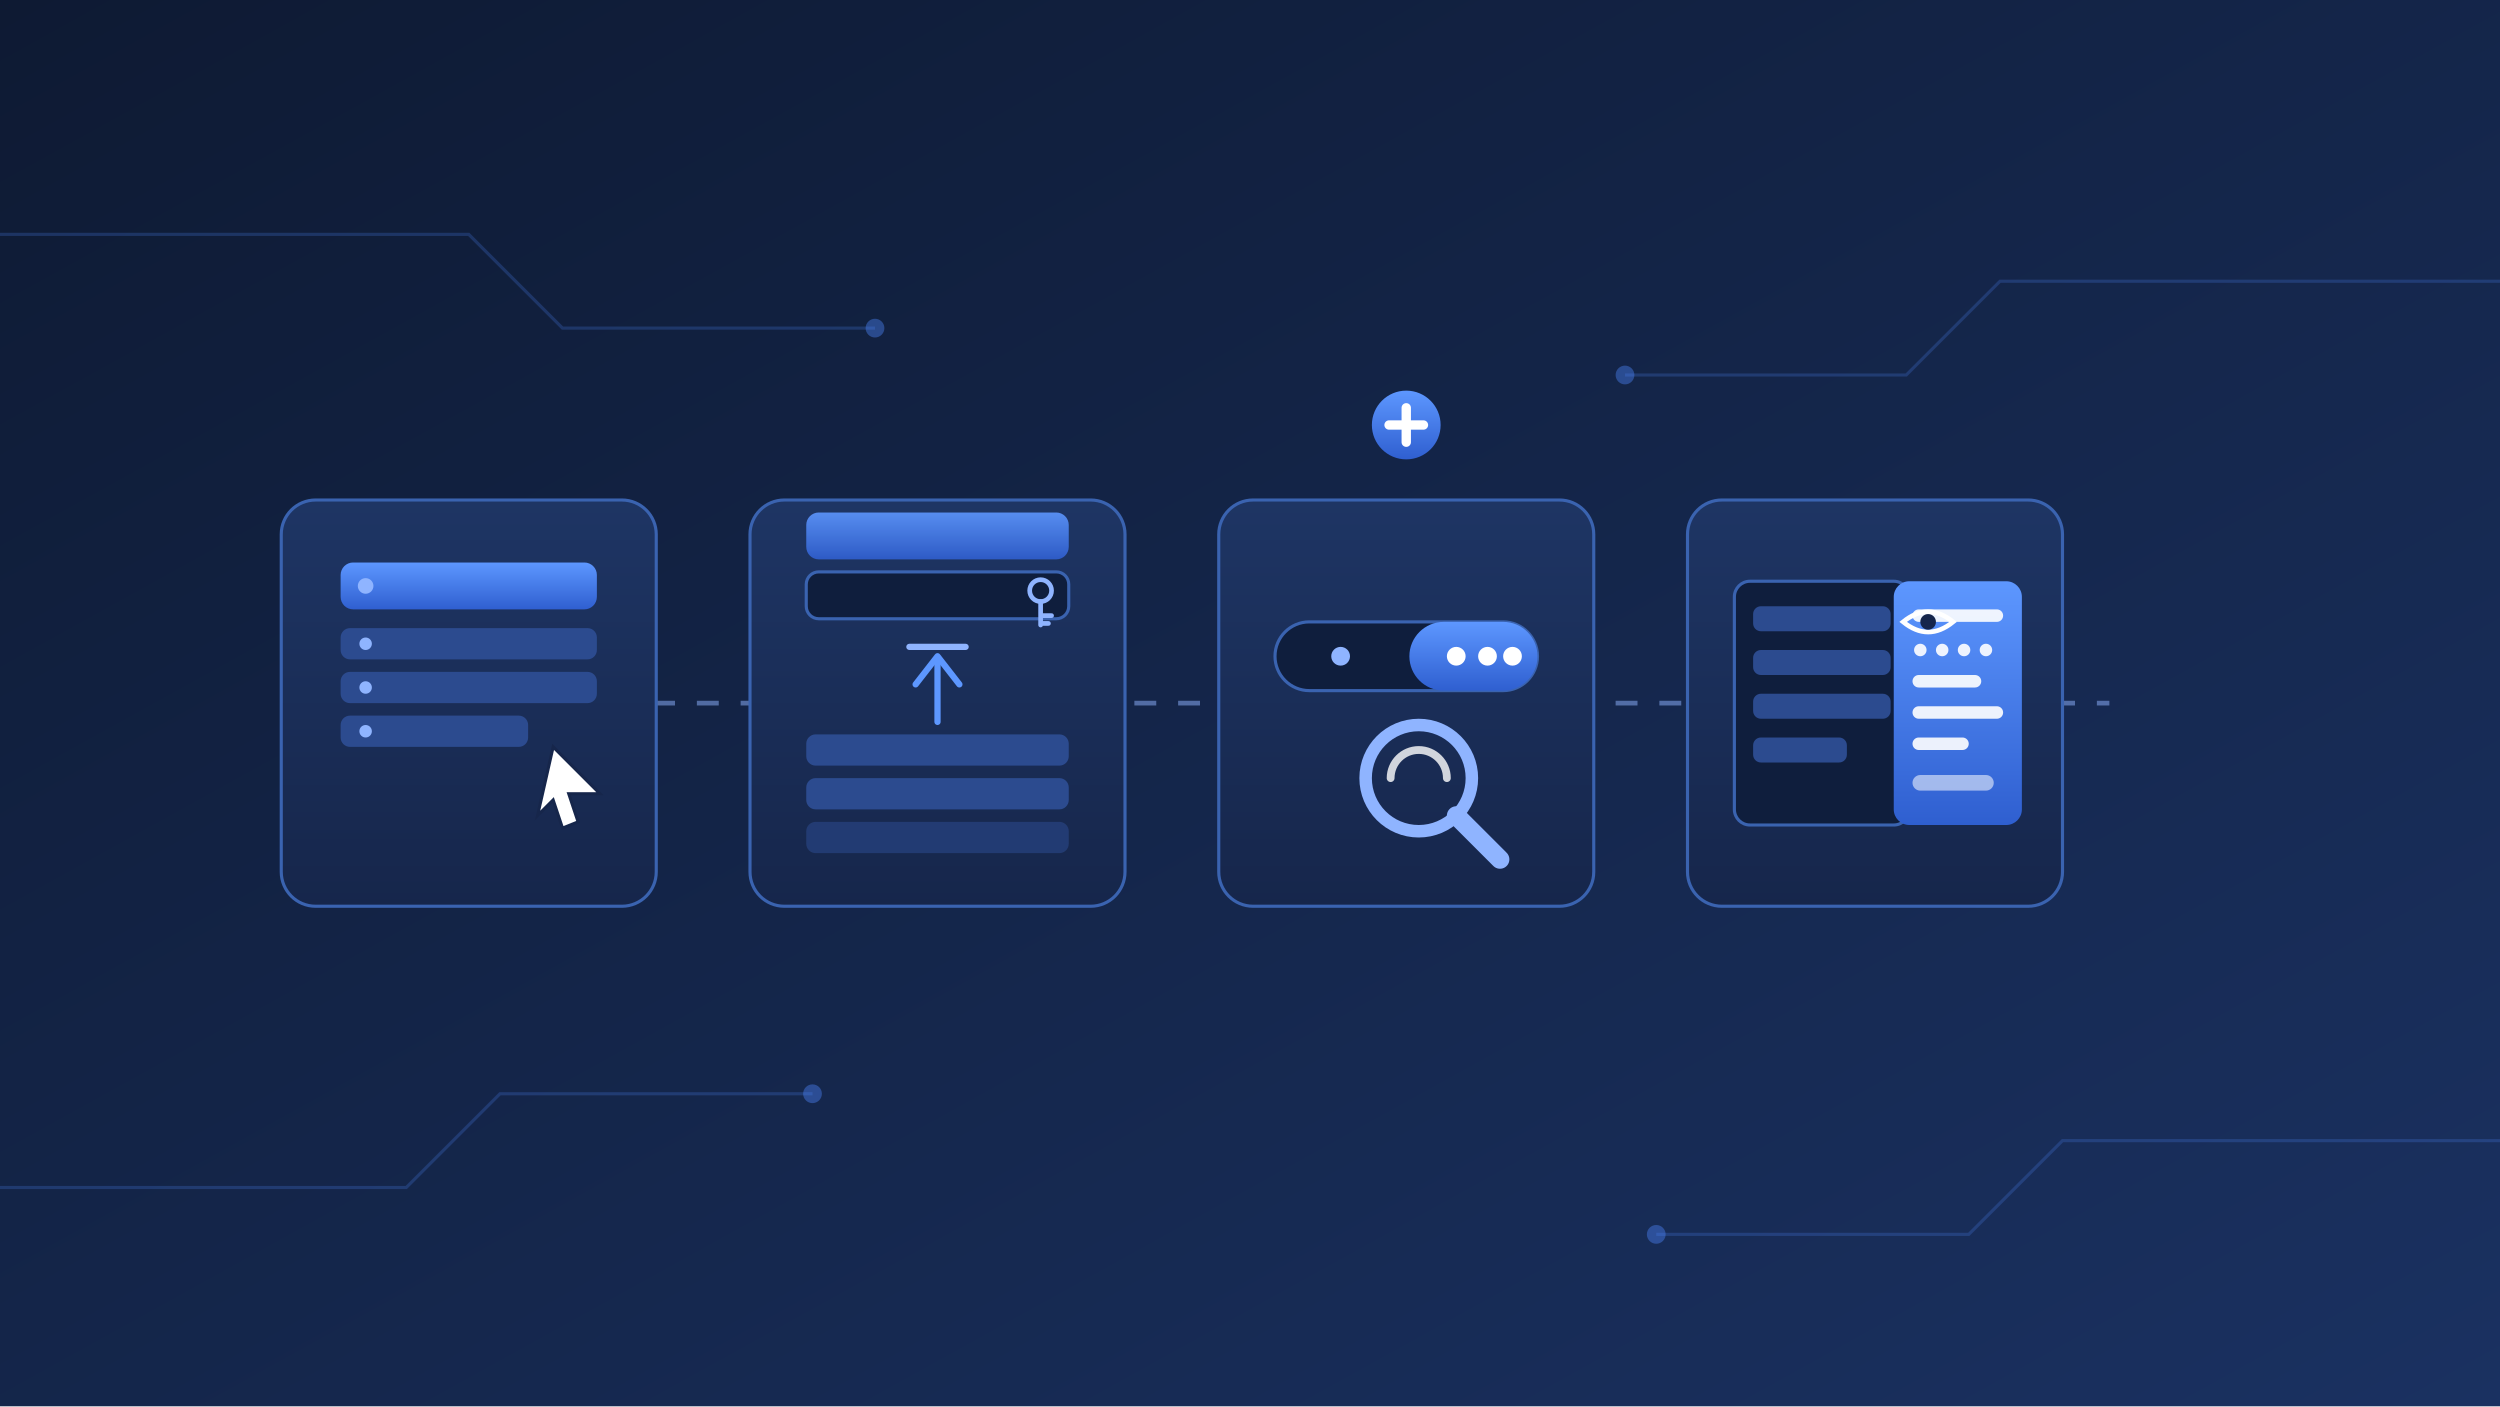
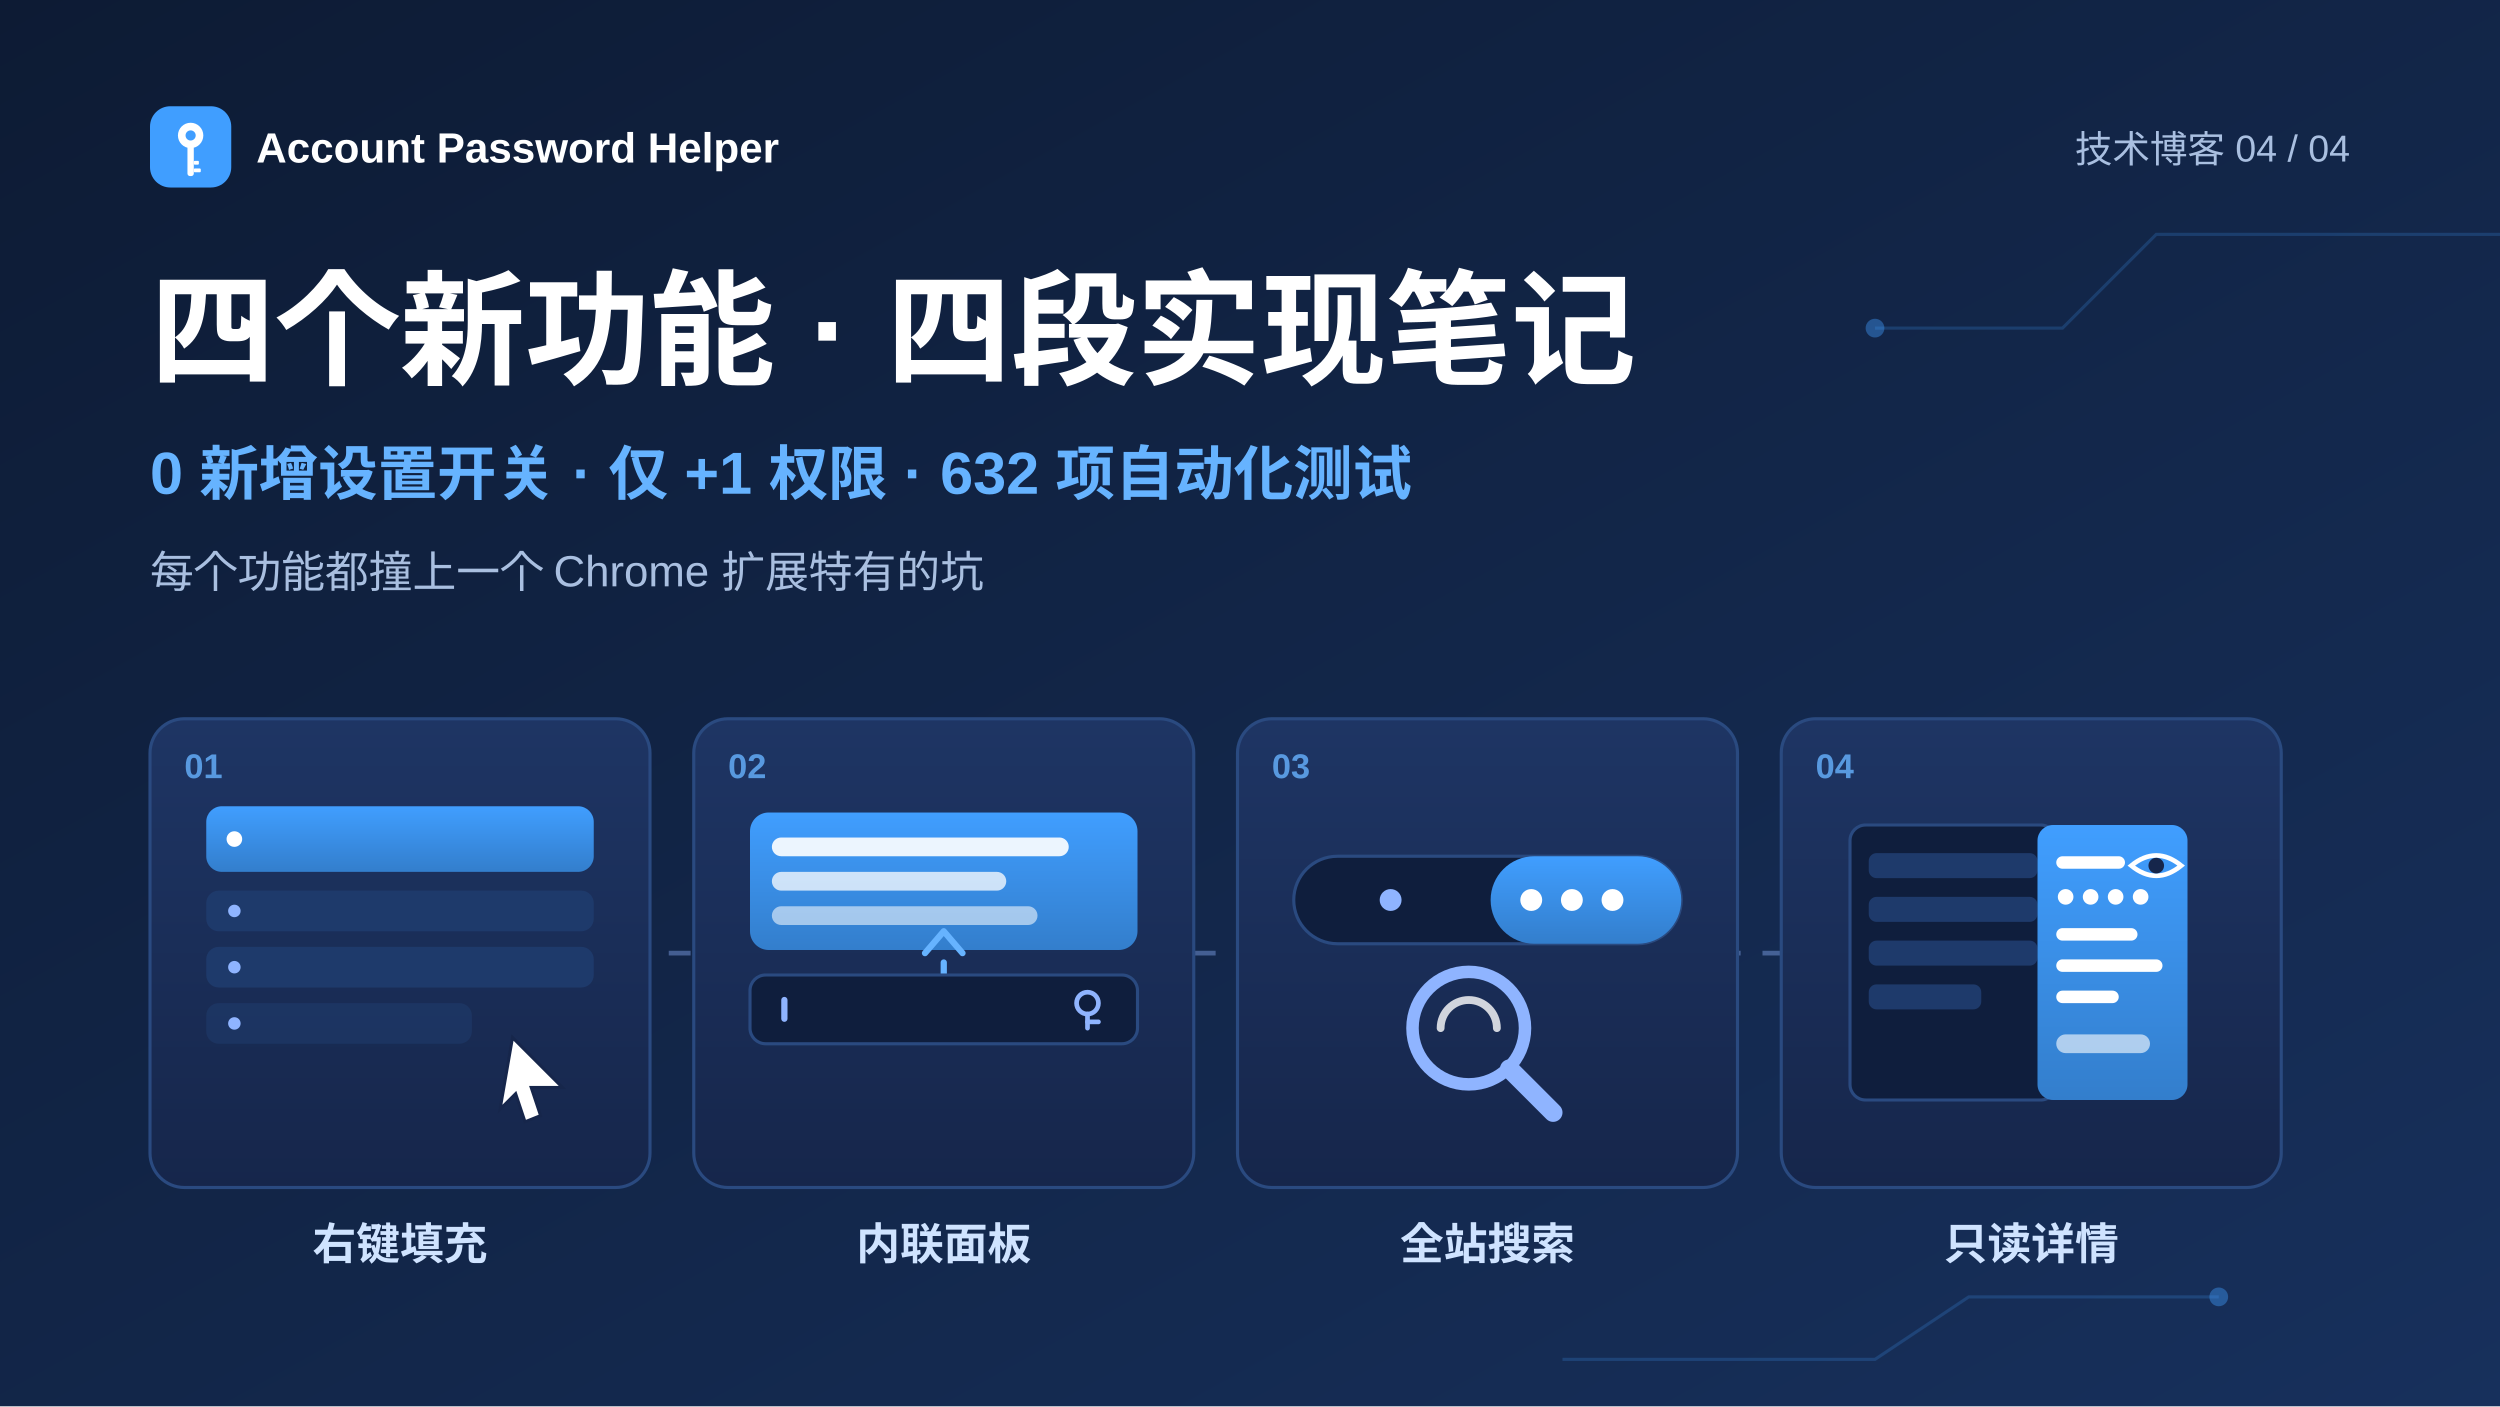
- <svg xmlns="http://www.w3.org/2000/svg" width="1600" height="900" viewBox="0 0 1600 900">
+ <svg xmlns="http://www.w3.org/2000/svg" width="1600" height="900" viewBox="0 0 1600 900" font-family="'PingFang SC','Hiragino Sans GB','Microsoft YaHei','Helvetica Neue',Arial,sans-serif">
  <defs>
    <linearGradient id="bg" x1="0" y1="0" x2="1" y2="1">
-       <stop offset="0" stop-color="#0E1A33" />
-       <stop offset="1" stop-color="#1A3161" />
+       <stop offset="0" stop-color="#0D1B34" />
+       <stop offset="1" stop-color="#17305C" />
    </linearGradient>
    <linearGradient id="card" x1="0" y1="0" x2="0" y2="1">
      <stop offset="0" stop-color="#1E3564" />
      <stop offset="1" stop-color="#16264B" />
    </linearGradient>
-     <linearGradient id="accent" x1="0" y1="0" x2="0" y2="1">
-       <stop offset="0" stop-color="#5D97FF" />
-       <stop offset="1" stop-color="#2F5FD0" />
+     <linearGradient id="primary" x1="0" y1="0" x2="0" y2="1">
+       <stop offset="0" stop-color="#409EFF" />
+       <stop offset="1" stop-color="#337ECC" />
    </linearGradient>
  </defs>
  <rect width="1600" height="900" fill="url(#bg)" />
-   <g stroke="#4E88FF" stroke-width="2" fill="none" opacity="0.22">
-     <path d="M0 150 H300 L360 210 H560" />
-     <path d="M1600 180 H1280 L1220 240 H1040" />
-     <path d="M0 760 H260 L320 700 H520" />
-     <path d="M1600 730 H1320 L1260 790 H1060" />
+   <g stroke="#409EFF" stroke-width="2" fill="none" opacity="0.2">
+     <path d="M1600 150 H1380 L1320 210 H1200" />
+     <path d="M1000 870 H1200 L1260 830 H1420" />
  </g>
-   <g fill="#4E88FF" opacity="0.4">
-     <circle cx="560" cy="210" r="6" />
-     <circle cx="1040" cy="240" r="6" />
-     <circle cx="520" cy="700" r="6" />
-     <circle cx="1060" cy="790" r="6" />
+   <g fill="#409EFF" opacity="0.4">
+     <circle cx="1200" cy="210" r="6" />
+     <circle cx="1420" cy="830" r="6" />
  </g>
-   <g stroke="#8FB4FF" stroke-width="3" stroke-dasharray="14 14" opacity="0.5">
-     <line x1="250" y1="450" x2="1350" y2="450" />
+   <g>
+     <rect x="96" y="68" width="52" height="52" rx="13" fill="#409EFF" />
+     <g transform="translate(96,68) scale(0.40625)" fill="#FFFFFF">
+       <circle cx="64" cy="46" r="20" />
+       <circle cx="64" cy="46" r="8" fill="#409EFF" />
+       <rect x="59" y="62" width="10" height="48" rx="4" />
+       <rect x="69" y="86" width="8" height="6" rx="1.5" />
+       <rect x="69" y="98" width="11" height="6" rx="1.5" />
+     </g>
+     <text x="164" y="104" font-size="27" font-weight="600" fill="#FFFFFF">Account Password Helper</text>
+     <text x="1504" y="104" font-size="24" fill="#A9BFE0" text-anchor="end">技术博客 04 / 04</text>
  </g>
-   <g transform="translate(180,320)">
-     <rect width="240" height="260" rx="22" fill="url(#card)" stroke="#3A63B0" stroke-width="2" />
-     <g transform="translate(38,40)">
-       <rect width="164" height="30" rx="8" fill="url(#accent)" />
-       <rect y="42" width="164" height="20" rx="6" fill="#2C4B8F" />
-       <rect y="70" width="164" height="20" rx="6" fill="#2C4B8F" />
-       <rect y="98" width="120" height="20" rx="6" fill="#2C4B8F" />
-       <g fill="#8FB4FF">
-         <circle cx="16" cy="15" r="5" />
-         <circle cx="16" cy="52" r="4" />
-         <circle cx="16" cy="80" r="4" />
-         <circle cx="16" cy="108" r="4" />
-       </g>
-       <path d="M136 118 L166 148 H146 L152 166 L142 170 L136 152 L126 162 Z" fill="#FFFFFF" stroke="#16264B" stroke-width="2" />
+   <g>
+     <text x="96" y="240" font-size="80" font-weight="700" fill="#FFFFFF">四个新功能 · 四段实现笔记</text>
+     <text x="96" y="316" font-size="38" font-weight="600" fill="#66B3FF">0 新增设置开关 · 仅 +1 权限 · 632 项自动化测试</text>
+     <text x="96" y="376" font-size="28" fill="#A9BFE0">每个功能都撞上一个 Chrome 扩展特有的坑</text>
+   </g>
+   <line x1="120" y1="610" x2="1440" y2="610" stroke="#8FB4FF" stroke-width="3" stroke-dasharray="14 14" opacity="0.4" />
+   <g>
+     <rect x="96" y="460" width="320" height="300" rx="22" fill="url(#card)" stroke="#2A4A80" stroke-width="2" />
+     <rect x="444" y="460" width="320" height="300" rx="22" fill="url(#card)" stroke="#2A4A80" stroke-width="2" />
+     <rect x="792" y="460" width="320" height="300" rx="22" fill="url(#card)" stroke="#2A4A80" stroke-width="2" />
+     <rect x="1140" y="460" width="320" height="300" rx="22" fill="url(#card)" stroke="#2A4A80" stroke-width="2" />
+   </g>
+   <g font-size="22" font-weight="600" fill="#66B3FF" opacity="0.8">
+     <text x="118" y="498">01</text>
+     <text x="466" y="498">02</text>
+     <text x="814" y="498">03</text>
+     <text x="1162" y="498">04</text>
+   </g>
+   <g transform="translate(132,516)">
+     <rect width="248" height="42" rx="10" fill="url(#primary)" />
+     <g fill="#1E3A6B">
+       <rect y="54" width="248" height="26" rx="8" />
+       <rect y="90" width="248" height="26" rx="8" />
+       <rect y="126" width="170" height="26" rx="8" opacity="0.6" />
+     </g>
+     <g fill="#8FB4FF">
+       <circle cx="18" cy="21" r="5" fill="#FFFFFF" />
+       <circle cx="18" cy="67" r="4" />
+       <circle cx="18" cy="103" r="4" />
+       <circle cx="18" cy="139" r="4" />
+     </g>
+     <path d="M196 148 L228 180 H208 L214 198 L204 202 L198 184 L188 194 Z" fill="#FFFFFF" stroke="#16264B" stroke-width="2" />
+   </g>
+   <g transform="translate(480,624)">
+     <rect x="0" y="-104" width="248" height="88" rx="12" fill="url(#primary)" />
+     <g fill="#FFFFFF">
+       <rect x="14" y="-88" width="190" height="12" rx="6" opacity="0.9" />
+       <rect x="14" y="-66" width="150" height="12" rx="6" opacity="0.75" />
+       <rect x="14" y="-44" width="170" height="12" rx="6" opacity="0.55" />
+     </g>
+     <g stroke="#66B3FF" stroke-width="4" fill="none" stroke-linecap="round" stroke-linejoin="round">
+       <line x1="124" y1="0" x2="124" y2="-8" />
+       <path d="M112 -14 L124 -28 L136 -14" />
+     </g>
+     <rect x="0" y="0" width="248" height="44" rx="10" fill="#0F1E3D" stroke="#2A4A80" stroke-width="2" />
+     <rect x="20" y="14" width="4" height="16" rx="2" fill="#8FB4FF" />
+     <g stroke="#8FB4FF" stroke-width="3" fill="none" stroke-linecap="round">
+       <circle cx="216" cy="18" r="7" />
+       <line x1="216" y1="25" x2="216" y2="34" />
+       <line x1="216" y1="30" x2="223" y2="30" />
    </g>
  </g>
-   <g transform="translate(480,320)">
-     <rect width="240" height="260" rx="22" fill="url(#card)" stroke="#3A63B0" stroke-width="2" />
-     <g transform="translate(36,46)">
-       <rect width="168" height="30" rx="8" fill="#0F1E3D" stroke="#3A63B0" stroke-width="2" />
-       <circle cx="150" cy="12" r="7" fill="none" stroke="#8FB4FF" stroke-width="3" />
-       <path d="M150 19 V34 M150 28 H157 M150 33 H155" stroke="#8FB4FF" stroke-width="3" stroke-linecap="round" fill="none" />
-       <rect x="0" y="-38" width="168" height="30" rx="8" fill="url(#accent)" opacity="0.9" />
-       <g fill="#8FB4FF">
-         <rect x="64" y="46" width="40" height="4" rx="2" />
-       </g>
-       <path d="M84 96 V56" stroke="#5D97FF" stroke-width="4" stroke-linecap="round" />
-       <path d="M70 72 L84 54 L98 72" stroke="#5D97FF" stroke-width="4" fill="none" stroke-linecap="round" stroke-linejoin="round" />
-       <g transform="translate(0,104)">
-         <rect width="168" height="20" rx="6" fill="#2C4B8F" />
-         <rect y="28" width="168" height="20" rx="6" fill="#2C4B8F" />
-         <rect y="56" width="168" height="20" rx="6" fill="#2C4B8F" opacity="0.55" />
+   <g transform="translate(828,548)">
+     <rect width="248" height="56" rx="28" fill="#0F1E3D" stroke="#2A4A80" stroke-width="2" />
+     <rect x="126" width="122" height="56" rx="28" fill="url(#primary)" />
+     <circle cx="62" cy="28" r="7" fill="#8FB4FF" />
+     <g fill="#FFFFFF">
+       <circle cx="152" cy="28" r="7" />
+       <circle cx="178" cy="28" r="7" />
+       <circle cx="204" cy="28" r="7" />
+     </g>
+     <g transform="translate(72,56)">
+       <circle cx="40" cy="54" r="36" fill="none" stroke="#8FB4FF" stroke-width="8" />
+       <line x1="66" y1="80" x2="94" y2="108" stroke="#8FB4FF" stroke-width="12" stroke-linecap="round" />
+       <path d="M22 54 A18 18 0 0 1 58 54" fill="none" stroke="#FFFFFF" stroke-width="5" stroke-linecap="round" opacity="0.8" />
+     </g>
+   </g>
+   <g transform="translate(1184,528)">
+     <rect width="132" height="176" rx="10" fill="#0F1E3D" stroke="#2A4A80" stroke-width="2" />
+     <g fill="#1E3A6B">
+       <rect x="12" y="18" width="108" height="16" rx="5" />
+       <rect x="12" y="46" width="108" height="16" rx="5" />
+       <rect x="12" y="74" width="108" height="16" rx="5" />
+       <rect x="12" y="102" width="72" height="16" rx="5" />
+     </g>
+     <g transform="translate(120,0)">
+       <rect width="96" height="176" rx="10" fill="url(#primary)" />
+       <g fill="#FFFFFF">
+         <rect x="12" y="20" width="44" height="8" rx="4" />
+         <circle cx="18" cy="46" r="5" />
+         <circle cx="34" cy="46" r="5" />
+         <circle cx="50" cy="46" r="5" />
+         <circle cx="66" cy="46" r="5" />
+         <rect x="12" y="66" width="52" height="8" rx="4" />
+         <rect x="12" y="86" width="68" height="8" rx="4" />
+         <rect x="12" y="106" width="40" height="8" rx="4" />
+         <rect x="12" y="134" width="60" height="12" rx="6" opacity="0.6" />
      </g>
    </g>
-   </g>
-   <g transform="translate(780,320)">
-     <rect width="240" height="260" rx="22" fill="url(#card)" stroke="#3A63B0" stroke-width="2" />
-     <g transform="translate(36,78)">
-       <rect width="168" height="44" rx="22" fill="#0F1E3D" stroke="#3A63B0" stroke-width="2" />
-       <rect x="86" width="82" height="44" rx="22" fill="url(#accent)" />
-       <g fill="#8FB4FF">
-         <circle cx="42" cy="22" r="6" />
-       </g>
-       <g fill="#FFFFFF">
-         <circle cx="116" cy="22" r="6" />
-         <circle cx="136" cy="22" r="6" />
-         <circle cx="152" cy="22" r="6" />
-       </g>
-       <g transform="translate(52,44)">
-         <circle cx="40" cy="56" r="34" fill="none" stroke="#8FB4FF" stroke-width="8" />
-         <line x1="64" y1="80" x2="92" y2="108" stroke="#8FB4FF" stroke-width="12" stroke-linecap="round" />
-         <path d="M22 56 A18 18 0 0 1 58 56" fill="none" stroke="#FFFFFF" stroke-width="5" stroke-linecap="round" opacity="0.8" />
-       </g>
+     <g transform="translate(196,26)">
+       <path d="M-16 0 Q0 -13 16 0 Q0 13 -16 0 Z" fill="none" stroke="#FFFFFF" stroke-width="3" />
+       <circle r="5" fill="#16264B" />
    </g>
  </g>
-   <g transform="translate(1080,320)">
-     <rect width="240" height="260" rx="22" fill="url(#card)" stroke="#3A63B0" stroke-width="2" />
-     <g transform="translate(30,52)">
-       <rect width="112" height="156" rx="10" fill="#0F1E3D" stroke="#3A63B0" stroke-width="2" />
-       <g fill="#2C4B8F">
-         <rect x="12" y="16" width="88" height="16" rx="5" />
-         <rect x="12" y="44" width="88" height="16" rx="5" />
-         <rect x="12" y="72" width="88" height="16" rx="5" />
-         <rect x="12" y="100" width="60" height="16" rx="5" />
-       </g>
-       <g transform="translate(102,0)">
-         <rect width="82" height="156" rx="10" fill="url(#accent)" />
-         <g fill="#FFFFFF" opacity="0.9">
-           <rect x="12" y="18" width="58" height="8" rx="4" />
-           <g transform="translate(12,40)">
-             <circle cx="5" cy="4" r="4" />
-             <circle cx="19" cy="4" r="4" />
-             <circle cx="33" cy="4" r="4" />
-             <circle cx="47" cy="4" r="4" />
-           </g>
-           <rect x="12" y="60" width="44" height="8" rx="4" />
-           <rect x="12" y="80" width="58" height="8" rx="4" />
-           <rect x="12" y="100" width="36" height="8" rx="4" />
-           <rect x="12" y="124" width="52" height="10" rx="5" opacity="0.6" />
-         </g>
-       </g>
-       <g transform="translate(124,26)">
-         <path d="M-16 0 Q0 -13 16 0 Q0 13 -16 0 Z" fill="none" stroke="#FFFFFF" stroke-width="3" />
-         <circle r="5" fill="#16264B" />
-       </g>
-     </g>
-   </g>
-   <g transform="translate(900,272)">
-     <circle r="22" fill="url(#accent)" />
-     <g stroke="#FFFFFF" stroke-width="6" stroke-linecap="round">
-       <line x1="-11" y1="0" x2="11" y2="0" />
-       <line x1="0" y1="-11" x2="0" y2="11" />
-     </g>
+   <g font-size="28" font-weight="600" fill="#CFE3FF" text-anchor="middle">
+     <text x="256" y="806">右键填充</text>
+     <text x="604" y="806">内联面板</text>
+     <text x="952" y="806">全站搜索</text>
+     <text x="1300" y="806">只读详情</text>
  </g>
</svg>
